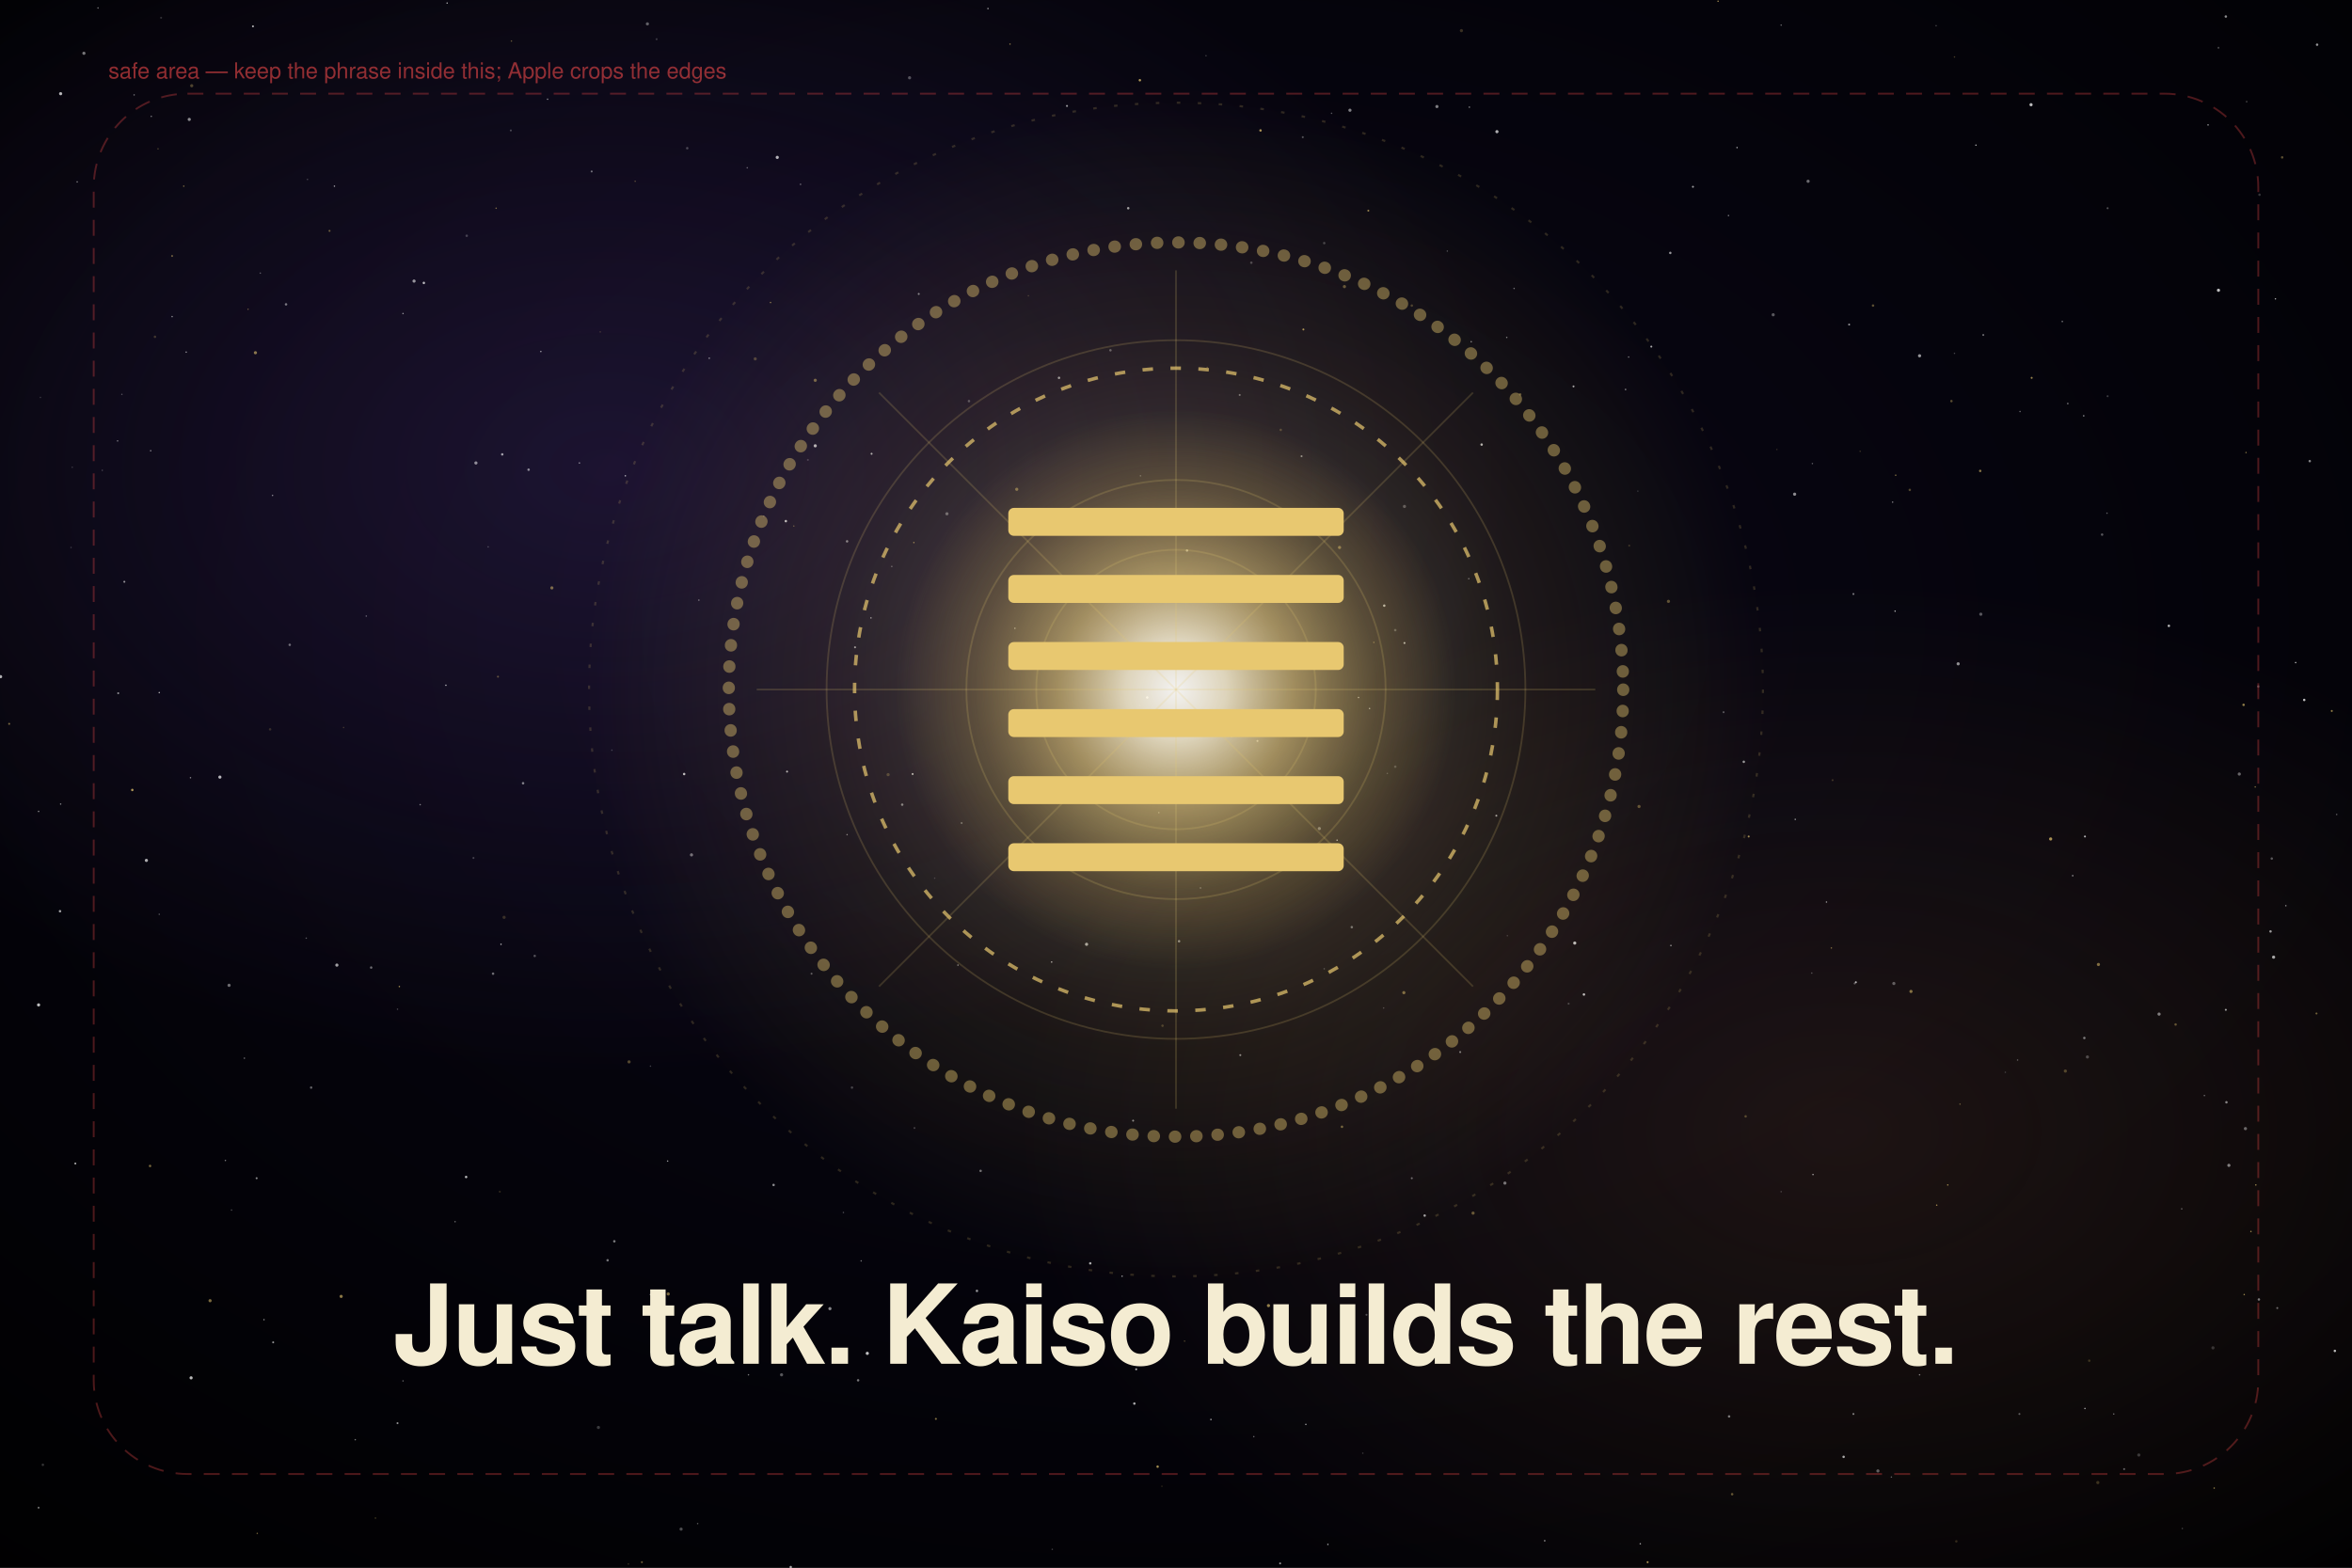
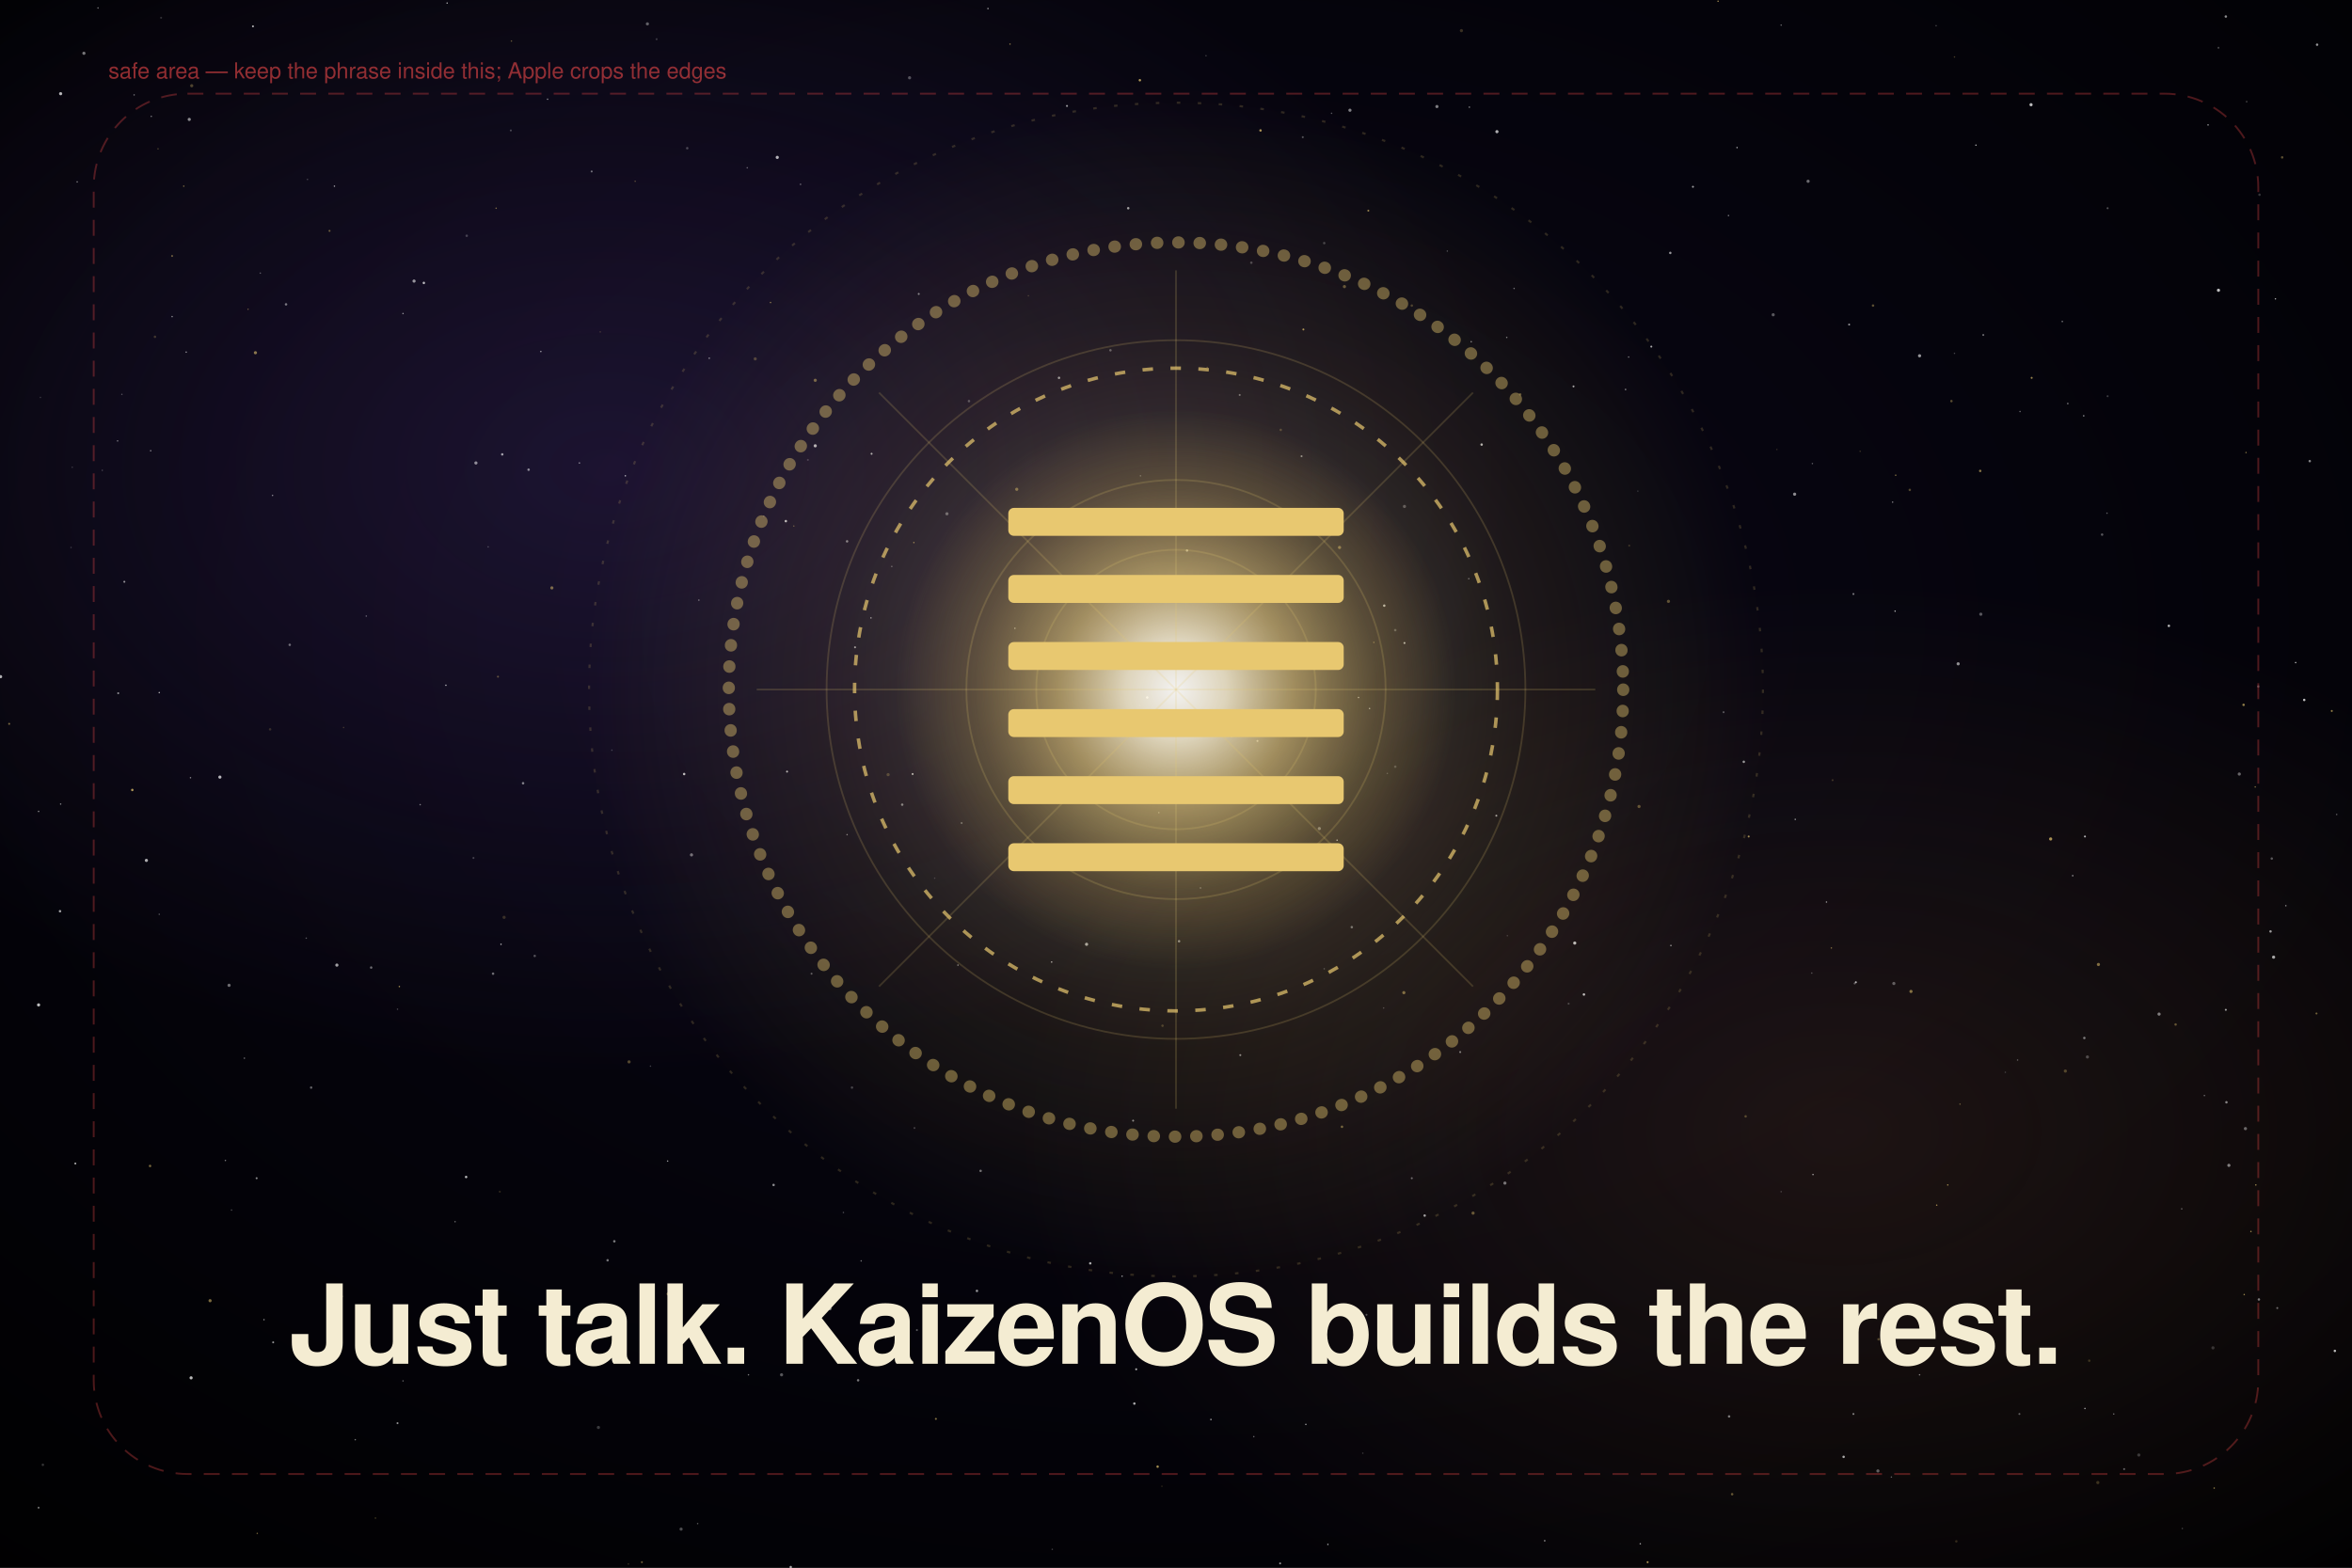
<svg xmlns="http://www.w3.org/2000/svg" width="3840" height="2560" viewBox="0 0 3840 2560">
  <defs>
    <radialGradient id="void" cx="0.5" cy="0.4" r="0.82">
      <stop offset="0%" stop-color="#0a0817" />
      <stop offset="55%" stop-color="#04030a" />
      <stop offset="100%" stop-color="#000000" />
    </radialGradient>
    <radialGradient id="neb1" cx="0.26" cy="0.3" r="0.55">
      <stop offset="0%" stop-color="#4b3278" stop-opacity="0.32" />
      <stop offset="70%" stop-color="#4b3278" stop-opacity="0" />
    </radialGradient>
    <radialGradient id="neb2" cx="0.78" cy="0.72" r="0.5">
      <stop offset="0%" stop-color="#785032" stop-opacity="0.22" />
      <stop offset="70%" stop-color="#785032" stop-opacity="0" />
    </radialGradient>
    <radialGradient id="pinealCore" cx="50%" cy="50%" r="50%">
      <stop offset="0%" stop-color="#ffffff" stop-opacity="0.92" />
      <stop offset="18%" stop-color="#fff5d6" stop-opacity="0.80" />
      <stop offset="42%" stop-color="#f1d27a" stop-opacity="0.52" />
      <stop offset="72%" stop-color="#c8a84e" stop-opacity="0.22" />
      <stop offset="100%" stop-color="#c8a84e" stop-opacity="0" />
    </radialGradient>
    <radialGradient id="pinealHalo" cx="50%" cy="50%" r="50%">
      <stop offset="0%" stop-color="#fff5d6" stop-opacity="0.34" />
      <stop offset="60%" stop-color="#c8a84e" stop-opacity="0.11" />
      <stop offset="100%" stop-color="#c8a84e" stop-opacity="0" />
    </radialGradient>
  </defs>
  <rect width="3840" height="2560" fill="#000000" />
  <rect width="3840" height="2560" fill="url(#void)" />
  <rect width="3840" height="2560" fill="url(#neb1)" />
  <rect width="3840" height="2560" fill="url(#neb2)" />
  <g id="stars">
    <circle cx="1852" cy="2292" r="2.0" fill="#ffffff" opacity="0.67" />
    <circle cx="777" cy="756" r="2.6" fill="#ffffff" opacity="0.53" />
    <circle cx="762" cy="385" r="2.0" fill="#ffffff" opacity="0.23" />
    <circle cx="3316" cy="171" r="2.6" fill="#ffffff" opacity="0.73" />
    <circle cx="2678" cy="2521" r="1.2" fill="#ffffff" opacity="0.65" />
    <circle cx="258" cy="243" r="1.2" fill="#e8c870" opacity="0.32" />
    <circle cx="123" cy="1900" r="1.6" fill="#ffffff" opacity="0.66" />
    <circle cx="2126" cy="957" r="1.6" fill="#ffffff" opacity="0.56" />
    <circle cx="1873" cy="1139" r="2.0" fill="#ffffff" opacity="0.75" />
    <circle cx="3441" cy="340" r="1.6" fill="#ffffff" opacity="0.31" />
    <circle cx="1183" cy="121" r="1.2" fill="#ffffff" opacity="0.24" />
    <circle cx="441" cy="1191" r="2.0" fill="#e8c870" opacity="0.19" />
    <circle cx="2805" cy="2" r="1.2" fill="#e8c870" opacity="0.7" />
    <circle cx="1925" cy="1537" r="2.0" fill="#ffffff" opacity="0.5" />
    <circle cx="813" cy="1105" r="1.6" fill="#e8c870" opacity="0.37" />
    <circle cx="1679" cy="483" r="1.2" fill="#e8c870" opacity="0.24" />
    <circle cx="245" cy="1904" r="2.0" fill="#e8c870" opacity="0.5" />
    <circle cx="1832" cy="2084" r="1.2" fill="#ffffff" opacity="0.62" />
    <circle cx="1717" cy="1571" r="1.2" fill="#ffffff" opacity="0.74" />
    <circle cx="1" cy="1105" r="2.6" fill="#ffffff" opacity="0.68" />
    <circle cx="863" cy="767" r="2.0" fill="#ffffff" opacity="0.52" />
    <circle cx="2363" cy="410" r="1.2" fill="#ffffff" opacity="0.3" />
    <circle cx="1057" cy="39" r="2.6" fill="#ffffff" opacity="0.35" />
    <circle cx="300" cy="304" r="1.2" fill="#e8c870" opacity="0.54" />
    <circle cx="63" cy="2462" r="1.6" fill="#ffffff" opacity="0.44" />
    <circle cx="2405" cy="1981" r="2.6" fill="#e8c870" opacity="0.4" />
    <circle cx="2569" cy="631" r="1.6" fill="#ffffff" opacity="0.65" />
    <circle cx="1021" cy="777" r="1.2" fill="#ffffff" opacity="0.72" />
    <circle cx="805" cy="1590" r="2.0" fill="#ffffff" opacity="0.42" />
    <circle cx="425" cy="446" r="1.2" fill="#ffffff" opacity="0.33" />
    <circle cx="3030" cy="1604" r="1.6" fill="#ffffff" opacity="0.7" />
    <circle cx="2011" cy="1201" r="2.6" fill="#e8c870" opacity="0.59" />
    <circle cx="281" cy="517" r="1.2" fill="#ffffff" opacity="0.55" />
    <circle cx="2522" cy="2516" r="1.2" fill="#ffffff" opacity="0.7" />
    <circle cx="835" cy="67" r="1.2" fill="#e8c870" opacity="0.43" />
    <circle cx="247" cy="190" r="1.2" fill="#ffffff" opacity="0.48" />
    <circle cx="538" cy="377" r="1.6" fill="#e8c870" opacity="0.44" />
    <circle cx="1355" cy="2137" r="2.6" fill="#ffffff" opacity="0.52" />
    <circle cx="3783" cy="73" r="2.0" fill="#ffffff" opacity="0.58" />
    <circle cx="137" cy="87" r="2.6" fill="#ffffff" opacity="0.45" />
    <circle cx="2992" cy="1274" r="1.6" fill="#e8c870" opacity="0.22" />
    <circle cx="1855" cy="2236" r="1.6" fill="#ffffff" opacity="0.69" />
    <circle cx="3019" cy="530" r="1.6" fill="#ffffff" opacity="0.57" />
    <circle cx="3689" cy="318" r="2.0" fill="#ffffff" opacity="0.2" />
    <circle cx="2047" cy="2346" r="1.2" fill="#ffffff" opacity="0.4" />
    <circle cx="2386" cy="50" r="2.6" fill="#e8c870" opacity="0.23" />
    <circle cx="473" cy="1053" r="2.0" fill="#ffffff" opacity="0.4" />
    <circle cx="3010" cy="2379" r="2.0" fill="#ffffff" opacity="0.66" />
    <circle cx="343" cy="2124" r="2.6" fill="#e8c870" opacity="0.52" />
    <circle cx="1969" cy="91" r="1.2" fill="#ffffff" opacity="0.24" />
    <circle cx="3194" cy="2517" r="2.0" fill="#e8c870" opacity="0.19" />
    <circle cx="1233" cy="586" r="2.6" fill="#e8c870" opacity="0.28" />
    <circle cx="3709" cy="1402" r="2.0" fill="#ffffff" opacity="0.32" />
    <circle cx="1657" cy="1026" r="1.2" fill="#ffffff" opacity="0.64" />
    <circle cx="3090" cy="820" r="1.2" fill="#ffffff" opacity="0.51" />
    <circle cx="1296" cy="859" r="1.2" fill="#e8c870" opacity="0.38" />
    <circle cx="3668" cy="166" r="1.2" fill="#ffffff" opacity="0.34" />
    <circle cx="692" cy="462" r="2.0" fill="#ffffff" opacity="0.71" />
    <circle cx="3403" cy="1695" r="2.0" fill="#ffffff" opacity="0.46" />
    <circle cx="1291" cy="2559" r="2.0" fill="#ffffff" opacity="0.65" />
    <circle cx="1139" cy="2488" r="1.2" fill="#ffffff" opacity="0.34" />
    <circle cx="1450" cy="1265" r="2.6" fill="#e8c870" opacity="0.26" />
    <circle cx="1862" cy="777" r="1.2" fill="#ffffff" opacity="0.33" />
    <circle cx="3191" cy="577" r="1.2" fill="#ffffff" opacity="0.25" />
    <circle cx="446" cy="2192" r="1.6" fill="#ffffff" opacity="0.57" />
    <circle cx="816" cy="1946" r="1.6" fill="#e8c870" opacity="0.19" />
    <circle cx="1934" cy="2190" r="1.2" fill="#e8c870" opacity="0.34" />
    <circle cx="1416" cy="2210" r="2.6" fill="#ffffff" opacity="0.75" />
    <circle cx="652" cy="1611" r="1.2" fill="#e8c870" opacity="0.71" />
    <circle cx="2958" cy="1589" r="1.2" fill="#ffffff" opacity="0.29" />
    <circle cx="3634" cy="27" r="2.0" fill="#ffffff" opacity="0.55" />
    <circle cx="2058" cy="1405" r="2.0" fill="#ffffff" opacity="0.74" />
    <circle cx="405" cy="505" r="1.2" fill="#e8c870" opacity="0.4" />
    <circle cx="359" cy="1269" r="2.6" fill="#ffffff" opacity="0.71" />
    <circle cx="1072" cy="64" r="1.6" fill="#ffffff" opacity="0.2" />
    <circle cx="1401" cy="2254" r="2.0" fill="#ffffff" opacity="0.46" />
    <circle cx="116" cy="894" r="1.2" fill="#ffffff" opacity="0.2" />
    <circle cx="2183" cy="1372" r="1.2" fill="#ffffff" opacity="0.75" />
    <circle cx="3688" cy="2122" r="2.0" fill="#ffffff" opacity="0.46" />
    <circle cx="2822" cy="352" r="1.2" fill="#ffffff" opacity="0.5" />
    <circle cx="3404" cy="2300" r="1.2" fill="#ffffff" opacity="0.66" />
    <circle cx="2293" cy="1050" r="1.6" fill="#ffffff" opacity="0.72" />
    <circle cx="3563" cy="2496" r="1.2" fill="#ffffff" opacity="0.26" />
    <circle cx="2231" cy="2147" r="1.6" fill="#ffffff" opacity="0.29" />
    <circle cx="2195" cy="468" r="2.6" fill="#e8c870" opacity="0.39" />
    <circle cx="2204" cy="180" r="2.6" fill="#ffffff" opacity="0.49" />
    <circle cx="2305" cy="499" r="2.0" fill="#e8c870" opacity="0.28" />
    <circle cx="3812" cy="2206" r="2.0" fill="#ffffff" opacity="0.73" />
    <circle cx="3782" cy="1655" r="1.6" fill="#e8c870" opacity="0.46" />
    <circle cx="1391" cy="1776" r="2.0" fill="#ffffff" opacity="0.24" />
    <circle cx="1718" cy="2530" r="1.2" fill="#ffffff" opacity="0.25" />
    <circle cx="3191" cy="93" r="1.2" fill="#e8c870" opacity="0.31" />
    <circle cx="2814" cy="1163" r="1.6" fill="#ffffff" opacity="0.32" />
    <circle cx="2043" cy="429" r="2.0" fill="#ffffff" opacity="0.25" />
    <circle cx="2090" cy="2553" r="1.6" fill="#ffffff" opacity="0.58" />
    <circle cx="3599" cy="1789" r="1.2" fill="#ffffff" opacity="0.42" />
    <circle cx="2168" cy="2522" r="1.2" fill="#ffffff" opacity="0.67" />
    <circle cx="2187" cy="894" r="2.6" fill="#e8c870" opacity="0.49" />
    <circle cx="2402" cy="558" r="1.2" fill="#ffffff" opacity="0.54" />
    <circle cx="1423" cy="741" r="1.6" fill="#ffffff" opacity="0.69" />
    <circle cx="797" cy="893" r="1.2" fill="#ffffff" opacity="0.26" />
    <circle cx="980" cy="542" r="1.2" fill="#e8c870" opacity="0.24" />
    <circle cx="3408" cy="1726" r="2.6" fill="#ffffff" opacity="0.25" />
    <circle cx="1649" cy="72" r="1.2" fill="#e8c870" opacity="0.57" />
    <circle cx="3732" cy="1479" r="1.2" fill="#ffffff" opacity="0.54" />
    <circle cx="1406" cy="2059" r="1.2" fill="#ffffff" opacity="0.45" />
    <circle cx="99" cy="153" r="2.6" fill="#ffffff" opacity="0.7" />
    <circle cx="1971" cy="600" r="1.2" fill="#e8c870" opacity="0.3" />
    <circle cx="3441" cy="647" r="1.6" fill="#ffffff" opacity="0.23" />
    <circle cx="253" cy="550" r="2.0" fill="#e8c870" opacity="0.24" />
    <circle cx="1601" cy="1912" r="2.0" fill="#ffffff" opacity="0.43" />
    <circle cx="2461" cy="1528" r="1.2" fill="#ffffff" opacity="0.2" />
    <circle cx="820" cy="742" r="2.0" fill="#ffffff" opacity="0.6" />
    <circle cx="1660" cy="799" r="2.6" fill="#e8c870" opacity="0.47" />
    <circle cx="63" cy="1325" r="1.2" fill="#ffffff" opacity="0.58" />
    <circle cx="3525" cy="1656" r="2.6" fill="#ffffff" opacity="0.47" />
    <circle cx="1396" cy="1057" r="1.6" fill="#ffffff" opacity="0.6" />
    <circle cx="3186" cy="655" r="2.0" fill="#e8c870" opacity="0.37" />
    <circle cx="2207" cy="1514" r="2.0" fill="#ffffff" opacity="0.41" />
    <circle cx="2959" cy="757" r="1.2" fill="#ffffff" opacity="0.35" />
    <circle cx="413" cy="43" r="1.6" fill="#ffffff" opacity="0.69" />
    <circle cx="203" cy="950" r="1.6" fill="#ffffff" opacity="0.56" />
    <circle cx="1383" cy="884" r="2.0" fill="#ffffff" opacity="0.48" />
    <circle cx="1595" cy="2108" r="2.0" fill="#ffffff" opacity="0.58" />
    <circle cx="3120" cy="1619" r="2.6" fill="#e8c870" opacity="0.53" />
    <circle cx="3026" cy="970" r="1.6" fill="#ffffff" opacity="0.47" />
    <circle cx="3118" cy="800" r="2.0" fill="#e8c870" opacity="0.33" />
    <circle cx="1129" cy="1396" r="2.6" fill="#ffffff" opacity="0.42" />
    <circle cx="2132" cy="2326" r="1.2" fill="#ffffff" opacity="0.64" />
    <circle cx="312" cy="2250" r="2.6" fill="#ffffff" opacity="0.72" />
    <circle cx="1582" cy="655" r="2.0" fill="#ffffff" opacity="0.28" />
    <circle cx="2029" cy="2219" r="2.6" fill="#ffffff" opacity="0.42" />
    <circle cx="2025" cy="1723" r="1.6" fill="#ffffff" opacity="0.52" />
    <circle cx="1497" cy="2172" r="1.6" fill="#ffffff" opacity="0.33" />
    <circle cx="3807" cy="1161" r="1.6" fill="#e8c870" opacity="0.62" />
    <circle cx="2399" cy="175" r="1.2" fill="#ffffff" opacity="0.57" />
    <circle cx="216" cy="1290" r="2.0" fill="#e8c870" opacity="0.74" />
    <circle cx="1307" cy="301" r="1.2" fill="#ffffff" opacity="0.45" />
    <circle cx="3094" cy="998" r="1.2" fill="#ffffff" opacity="0.71" />
    <circle cx="2960" cy="1918" r="1.2" fill="#ffffff" opacity="0.65" />
    <circle cx="2472" cy="471" r="1.2" fill="#ffffff" opacity="0.44" />
    <circle cx="834" cy="213" r="1.6" fill="#ffffff" opacity="0.25" />
    <circle cx="1813" cy="572" r="2.0" fill="#ffffff" opacity="0.33" />
    <circle cx="2384" cy="1718" r="1.6" fill="#ffffff" opacity="0.48" />
    <circle cx="561" cy="1188" r="1.2" fill="#e8c870" opacity="0.24" />
    <circle cx="3656" cy="1264" r="2.6" fill="#ffffff" opacity="0.38" />
    <circle cx="1112" cy="2497" r="2.6" fill="#ffffff" opacity="0.29" />
    <circle cx="1141" cy="980" r="1.2" fill="#ffffff" opacity="0.47" />
    <circle cx="2674" cy="802" r="1.2" fill="#ffffff" opacity="0.19" />
    <circle cx="1062" cy="1741" r="1.2" fill="#ffffff" opacity="0.24" />
    <circle cx="2218" cy="1139" r="1.2" fill="#ffffff" opacity="0.7" />
    <circle cx="658" cy="2255" r="1.2" fill="#ffffff" opacity="0.39" />
    <circle cx="1960" cy="1450" r="1.2" fill="#ffffff" opacity="0.46" />
    <circle cx="546" cy="304" r="1.2" fill="#ffffff" opacity="0.65" />
    <circle cx="3432" cy="873" r="2.0" fill="#ffffff" opacity="0.33" />
    <circle cx="3317" cy="617" r="1.6" fill="#e8c870" opacity="0.66" />
    <circle cx="2443" cy="1332" r="1.6" fill="#ffffff" opacity="0.61" />
    <circle cx="3771" cy="753" r="2.0" fill="#ffffff" opacity="0.51" />
    <circle cx="1892" cy="1327" r="1.2" fill="#ffffff" opacity="0.43" />
    <circle cx="2326" cy="1985" r="2.0" fill="#ffffff" opacity="0.62" />
    <circle cx="311" cy="1270" r="1.2" fill="#ffffff" opacity="0.52" />
    <circle cx="2847" cy="1244" r="2.0" fill="#ffffff" opacity="0.58" />
    <circle cx="1158" cy="585" r="1.2" fill="#ffffff" opacity="0.59" />
    <circle cx="1500" cy="480" r="1.6" fill="#ffffff" opacity="0.5" />
    <circle cx="3762" cy="1143" r="2.0" fill="#ffffff" opacity="0.75" />
    <circle cx="1877" cy="1300" r="1.2" fill="#ffffff" opacity="0.71" />
    <circle cx="3664" cy="2114" r="1.2" fill="#e8c870" opacity="0.65" />
    <circle cx="98" cy="1488" r="2.0" fill="#ffffff" opacity="0.63" />
    <circle cx="3026" cy="2309" r="1.6" fill="#ffffff" opacity="0.49" />
    <circle cx="3425" cy="2421" r="2.6" fill="#e8c870" opacity="0.23" />
    <circle cx="1861" cy="1152" r="1.2" fill="#e8c870" opacity="0.21" />
    <circle cx="649" cy="2324" r="1.6" fill="#ffffff" opacity="0.55" />
    <circle cx="3294" cy="1731" r="1.2" fill="#ffffff" opacity="0.35" />
    <circle cx="2234" cy="344" r="1.6" fill="#e8c870" opacity="0.6" />
    <circle cx="3682" cy="1285" r="1.2" fill="#e8c870" opacity="0.55" />
    <circle cx="399" cy="1728" r="1.2" fill="#ffffff" opacity="0.46" />
    <circle cx="3718" cy="2136" r="1.6" fill="#ffffff" opacity="0.4" />
    <circle cx="1383" cy="1363" r="1.2" fill="#ffffff" opacity="0.49" />
    <circle cx="2952" cy="296" r="2.6" fill="#ffffff" opacity="0.41" />
    <circle cx="3384" cy="1430" r="1.2" fill="#ffffff" opacity="0.66" />
    <circle cx="3639" cy="1903" r="2.6" fill="#ffffff" opacity="0.48" />
    <circle cx="2908" cy="41" r="1.2" fill="#ffffff" opacity="0.42" />
    <circle cx="598" cy="1006" r="1.2" fill="#ffffff" opacity="0.39" />
    <circle cx="686" cy="1314" r="1.2" fill="#ffffff" opacity="0.48" />
    <circle cx="1122" cy="242" r="2.0" fill="#ffffff" opacity="0.25" />
    <circle cx="2654" cy="636" r="1.2" fill="#ffffff" opacity="0.61" />
    <circle cx="70" cy="2392" r="2.0" fill="#ffffff" opacity="0.2" />
    <circle cx="445" cy="809" r="1.2" fill="#ffffff" opacity="0.52" />
    <circle cx="2457" cy="1932" r="2.6" fill="#ffffff" opacity="0.43" />
    <circle cx="3663" cy="1151" r="2.0" fill="#e8c870" opacity="0.61" />
    <circle cx="1276" cy="2245" r="2.6" fill="#ffffff" opacity="0.33" />
    <circle cx="3634" cy="1649" r="1.6" fill="#ffffff" opacity="0.62" />
    <circle cx="378" cy="1976" r="1.2" fill="#ffffff" opacity="0.3" />
    <circle cx="550" cy="1576" r="2.6" fill="#ffffff" opacity="0.62" />
    <circle cx="3226" cy="237" r="1.2" fill="#ffffff" opacity="0.68" />
    <circle cx="3707" cy="1521" r="2.0" fill="#ffffff" opacity="0.59" />
    <circle cx="2482" cy="644" r="2.0" fill="#e8c870" opacity="0.36" />
    <circle cx="1062" cy="2114" r="1.2" fill="#ffffff" opacity="0.75" />
    <circle cx="1091" cy="2113" r="2.6" fill="#e8c870" opacity="0.51" />
    <circle cx="730" cy="5" r="1.2" fill="#ffffff" opacity="0.66" />
    <circle cx="3367" cy="525" r="1.2" fill="#ffffff" opacity="0.53" />
    <circle cx="2162" cy="397" r="2.0" fill="#ffffff" opacity="0.23" />
    <circle cx="3066" cy="2402" r="2.6" fill="#ffffff" opacity="0.35" />
    <circle cx="3233" cy="769" r="2.0" fill="#e8c870" opacity="0.57" />
    <circle cx="3200" cy="1803" r="1.2" fill="#e8c870" opacity="0.42" />
    <circle cx="2024" cy="645" r="1.6" fill="#ffffff" opacity="0.41" />
    <circle cx="2278" cy="1252" r="2.0" fill="#ffffff" opacity="0.22" />
    <circle cx="304" cy="575" r="1.2" fill="#ffffff" opacity="0.57" />
    <circle cx="3058" cy="499" r="2.0" fill="#e8c870" opacity="0.39" />
    <circle cx="2908" cy="1946" r="1.2" fill="#ffffff" opacity="0.24" />
    <circle cx="3161" cy="42" r="1.2" fill="#ffffff" opacity="0.27" />
    <circle cx="2571" cy="1540" r="2.6" fill="#ffffff" opacity="0.72" />
    <circle cx="3092" cy="1606" r="2.6" fill="#ffffff" opacity="0.33" />
    <circle cx="818" cy="1542" r="1.2" fill="#ffffff" opacity="0.72" />
    <circle cx="2305" cy="1924" r="1.6" fill="#ffffff" opacity="0.4" />
    <circle cx="417" cy="576" r="2.6" fill="#e8c870" opacity="0.57" />
    <circle cx="2901" cy="734" r="1.2" fill="#e8c870" opacity="0.2" />
    <circle cx="1897" cy="2427" r="1.2" fill="#e8c870" opacity="0.2" />
    <circle cx="508" cy="1776" r="2.0" fill="#ffffff" opacity="0.37" />
    <circle cx="3372" cy="1749" r="2.6" fill="#e8c870" opacity="0.3" />
    <circle cx="606" cy="1580" r="2.0" fill="#ffffff" opacity="0.41" />
    <circle cx="63" cy="1641" r="2.6" fill="#ffffff" opacity="0.74" />
    <circle cx="3234" cy="1003" r="2.6" fill="#ffffff" opacity="0.33" />
    <circle cx="773" cy="1401" r="1.6" fill="#ffffff" opacity="0.24" />
    <circle cx="1546" cy="839" r="2.6" fill="#ffffff" opacity="0.35" />
    <circle cx="420" cy="2504" r="1.2" fill="#e8c870" opacity="0.49" />
    <circle cx="1222" cy="2245" r="1.2" fill="#ffffff" opacity="0.47" />
    <circle cx="580" cy="2351" r="1.2" fill="#ffffff" opacity="0.47" />
    <circle cx="2930" cy="807" r="2.6" fill="#ffffff" opacity="0.54" />
    <circle cx="810" cy="340" r="1.2" fill="#e8c870" opacity="0.51" />
    <circle cx="2855" cy="1366" r="1.6" fill="#e8c870" opacity="0.68" />
    <circle cx="1090" cy="1896" r="1.2" fill="#ffffff" opacity="0.6" />
    <circle cx="977" cy="2331" r="2.6" fill="#ffffff" opacity="0.22" />
    <circle cx="3748" cy="1082" r="1.2" fill="#ffffff" opacity="0.75" />
    <circle cx="3348" cy="1370" r="2.6" fill="#e8c870" opacity="0.71" />
    <circle cx="15" cy="1182" r="1.6" fill="#e8c870" opacity="0.51" />
    <circle cx="3402" cy="679" r="1.2" fill="#ffffff" opacity="0.64" />
    <circle cx="1861" cy="131" r="2.0" fill="#e8c870" opacity="0.74" />
    <circle cx="2696" cy="566" r="1.6" fill="#ffffff" opacity="0.66" />
    <circle cx="3712" cy="1563" r="2.6" fill="#ffffff" opacity="0.64" />
    <circle cx="66" cy="649" r="1.2" fill="#ffffff" opacity="0.2" />
    <circle cx="2162" cy="1582" r="1.2" fill="#ffffff" opacity="0.28" />
    <circle cx="2128" cy="538" r="1.6" fill="#e8c870" opacity="0.71" />
    <circle cx="219" cy="155" r="1.2" fill="#ffffff" opacity="0.46" />
    <circle cx="419" cy="1924" r="1.6" fill="#ffffff" opacity="0.54" />
    <circle cx="2823" cy="2313" r="2.0" fill="#ffffff" opacity="0.46" />
    <circle cx="1898" cy="1675" r="2.0" fill="#e8c870" opacity="0.25" />
    <circle cx="2154" cy="1353" r="2.6" fill="#ffffff" opacity="0.42" />
    <circle cx="99" cy="1313" r="1.2" fill="#ffffff" opacity="0.53" />
    <circle cx="1774" cy="1542" r="2.6" fill="#ffffff" opacity="0.63" />
    <circle cx="3615" cy="2430" r="1.2" fill="#e8c870" opacity="0.66" />
    <circle cx="992" cy="2058" r="2.0" fill="#ffffff" opacity="0.45" />
    <circle cx="431" cy="2155" r="1.2" fill="#ffffff" opacity="0.55" />
    <circle cx="966" cy="280" r="1.6" fill="#ffffff" opacity="0.42" />
    <circle cx="3298" cy="672" r="1.2" fill="#ffffff" opacity="0.42" />
    <circle cx="502" cy="293" r="1.2" fill="#ffffff" opacity="0.25" />
    <circle cx="3613" cy="2201" r="2.6" fill="#ffffff" opacity="0.18" />
    <circle cx="999" cy="1225" r="1.2" fill="#ffffff" opacity="0.22" />
    <circle cx="3666" cy="1843" r="2.6" fill="#ffffff" opacity="0.38" />
    <circle cx="2398" cy="945" r="1.2" fill="#ffffff" opacity="0.44" />
    <circle cx="1285" cy="1260" r="1.6" fill="#ffffff" opacity="0.71" />
    <circle cx="3180" cy="1935" r="1.2" fill="#e8c870" opacity="0.67" />
    <circle cx="2836" cy="241" r="1.2" fill="#ffffff" opacity="0.67" />
    <circle cx="3683" cy="1935" r="1.2" fill="#e8c870" opacity="0.68" />
    <circle cx="2293" cy="827" r="2.6" fill="#ffffff" opacity="0.29" />
    <circle cx="3605" cy="204" r="1.2" fill="#ffffff" opacity="0.65" />
    <circle cx="3687" cy="1121" r="2.0" fill="#ffffff" opacity="0.26" />
    <circle cx="2850" cy="1823" r="2.0" fill="#e8c870" opacity="0.31" />
    <circle cx="1258" cy="494" r="1.2" fill="#e8c870" opacity="0.59" />
    <circle cx="2053" cy="1210" r="1.6" fill="#ffffff" opacity="0.56" />
    <circle cx="3622" cy="474" r="2.6" fill="#ffffff" opacity="0.74" />
    <circle cx="3667" cy="739" r="1.2" fill="#e8c870" opacity="0.54" />
    <circle cx="368" cy="1895" r="1.2" fill="#ffffff" opacity="0.48" />
    <circle cx="2174" cy="185" r="1.2" fill="#ffffff" opacity="0.34" />
    <circle cx="1027" cy="1734" r="2.6" fill="#e8c870" opacity="0.34" />
    <circle cx="3095" cy="776" r="1.2" fill="#e8c870" opacity="0.6" />
    <circle cx="118" cy="763" r="1.2" fill="#ffffff" opacity="0.2" />
    <circle cx="1890" cy="2395" r="2.0" fill="#e8c870" opacity="0.69" />
    <circle cx="246" cy="736" r="1.2" fill="#ffffff" opacity="0.55" />
    <circle cx="1473" cy="1314" r="2.0" fill="#ffffff" opacity="0.47" />
    <circle cx="2071" cy="2132" r="2.6" fill="#e8c870" opacity="0.62" />
    <circle cx="676" cy="459" r="2.6" fill="#ffffff" opacity="0.56" />
    <circle cx="2243" cy="1049" r="1.2" fill="#e8c870" opacity="0.49" />
    <circle cx="3492" cy="2376" r="2.6" fill="#ffffff" opacity="0.2" />
    <circle cx="2444" cy="215" r="2.6" fill="#ffffff" opacity="0.68" />
    <circle cx="1331" cy="621" r="2.6" fill="#e8c870" opacity="0.46" />
    <circle cx="1780" cy="2063" r="2.0" fill="#ffffff" opacity="0.67" />
    <circle cx="126" cy="297" r="1.2" fill="#ffffff" opacity="0.5" />
    <circle cx="2225" cy="2373" r="1.2" fill="#ffffff" opacity="0.21" />
    <circle cx="1742" cy="173" r="1.6" fill="#ffffff" opacity="0.6" />
    <circle cx="3197" cy="1084" r="2.6" fill="#ffffff" opacity="0.55" />
    <circle cx="2091" cy="702" r="2.0" fill="#e8c870" opacity="0.27" />
    <circle cx="2828" cy="2440" r="2.0" fill="#e8c870" opacity="0.41" />
    <circle cx="1492" cy="886" r="1.2" fill="#e8c870" opacity="0.61" />
    <circle cx="2460" cy="551" r="1.2" fill="#ffffff" opacity="0.48" />
    <circle cx="160" cy="13" r="1.2" fill="#ffffff" opacity="0.48" />
    <circle cx="374" cy="1609" r="2.6" fill="#ffffff" opacity="0.42" />
    <circle cx="313" cy="140" r="2.6" fill="#e8c870" opacity="0.32" />
    <circle cx="2260" cy="989" r="2.0" fill="#ffffff" opacity="0.71" />
    <circle cx="1490" cy="1264" r="1.6" fill="#ffffff" opacity="0.71" />
    <circle cx="894" cy="162" r="1.2" fill="#ffffff" opacity="0.55" />
    <circle cx="239" cy="1405" r="2.6" fill="#ffffff" opacity="0.67" />
    <circle cx="2419" cy="726" r="2.0" fill="#ffffff" opacity="0.71" />
    <circle cx="873" cy="1561" r="2.0" fill="#ffffff" opacity="0.3" />
    <circle cx="1422" cy="1009" r="1.2" fill="#ffffff" opacity="0.64" />
    <circle cx="1966" cy="834" r="2.0" fill="#e8c870" opacity="0.45" />
    <circle cx="1263" cy="1935" r="2.0" fill="#ffffff" opacity="0.54" />
    <circle cx="743" cy="1995" r="1.2" fill="#ffffff" opacity="0.42" />
    <circle cx="193" cy="1132" r="1.6" fill="#ffffff" opacity="0.53" />
    <circle cx="2125" cy="745" r="1.6" fill="#ffffff" opacity="0.5" />
    <circle cx="2660" cy="891" r="1.6" fill="#e8c870" opacity="0.21" />
    <circle cx="2982" cy="1473" r="1.2" fill="#ffffff" opacity="0.59" />
    <circle cx="3715" cy="488" r="1.2" fill="#ffffff" opacity="0.66" />
    <circle cx="1842" cy="340" r="2.0" fill="#ffffff" opacity="0.62" />
    <circle cx="2127" cy="224" r="1.6" fill="#ffffff" opacity="0.32" />
    <circle cx="167" cy="768" r="1.2" fill="#ffffff" opacity="0.25" />
    <circle cx="854" cy="1279" r="2.0" fill="#ffffff" opacity="0.49" />
    <circle cx="557" cy="2117" r="2.6" fill="#e8c870" opacity="0.59" />
    <circle cx="2728" cy="1544" r="1.2" fill="#ffffff" opacity="0.66" />
    <circle cx="2191" cy="1840" r="2.0" fill="#e8c870" opacity="0.47" />
    <circle cx="1456" cy="925" r="1.2" fill="#ffffff" opacity="0.38" />
    <circle cx="883" cy="574" r="1.2" fill="#ffffff" opacity="0.61" />
    <circle cx="1977" cy="2318" r="1.2" fill="#ffffff" opacity="0.74" />
    <circle cx="1220" cy="274" r="1.2" fill="#ffffff" opacity="0.38" />
    <circle cx="500" cy="1532" r="1.2" fill="#ffffff" opacity="0.33" />
    <circle cx="3274" cy="1751" r="1.2" fill="#ffffff" opacity="0.21" />
    <circle cx="1570" cy="1344" r="1.6" fill="#ffffff" opacity="0.34" />
    <circle cx="649" cy="1648" r="1.2" fill="#ffffff" opacity="0.28" />
    <circle cx="2724" cy="982" r="2.6" fill="#e8c870" opacity="0.37" />
    <circle cx="1729" cy="617" r="2.0" fill="#ffffff" opacity="0.58" />
    <circle cx="2265" cy="1263" r="1.2" fill="#ffffff" opacity="0.25" />
    <circle cx="3726" cy="257" r="2.0" fill="#e8c870" opacity="0.39" />
    <circle cx="3468" cy="2399" r="1.6" fill="#ffffff" opacity="0.37" />
    <circle cx="1037" cy="296" r="1.2" fill="#e8c870" opacity="0.36" />
    <circle cx="1528" cy="2317" r="1.6" fill="#e8c870" opacity="0.56" />
    <circle cx="761" cy="1922" r="2.0" fill="#ffffff" opacity="0.72" />
    <circle cx="1485" cy="127" r="2.6" fill="#ffffff" opacity="0.3" />
    <circle cx="309" cy="195" r="2.6" fill="#ffffff" opacity="0.53" />
    <circle cx="260" cy="1131" r="1.2" fill="#ffffff" opacity="0.68" />
    <circle cx="1564" cy="1576" r="1.2" fill="#ffffff" opacity="0.57" />
    <circle cx="1117" cy="1264" r="2.0" fill="#ffffff" opacity="0.74" />
    <circle cx="613" cy="2479" r="1.2" fill="#e8c870" opacity="0.33" />
    <circle cx="901" cy="960" r="2.6" fill="#e8c870" opacity="0.49" />
    <circle cx="1613" cy="14" r="1.2" fill="#ffffff" opacity="0.66" />
    <circle cx="3134" cy="2245" r="1.2" fill="#ffffff" opacity="0.5" />
    <circle cx="3404" cy="1366" r="1.6" fill="#ffffff" opacity="0.69" />
    <circle cx="1283" cy="851" r="2.0" fill="#ffffff" opacity="0.73" />
    <circle cx="3376" cy="659" r="1.2" fill="#ffffff" opacity="0.57" />
    <circle cx="3297" cy="2309" r="1.6" fill="#ffffff" opacity="0.34" />
    <circle cx="3067" cy="2187" r="2.0" fill="#e8c870" opacity="0.32" />
    <circle cx="1331" cy="728" r="2.6" fill="#ffffff" opacity="0.68" />
    <circle cx="281" cy="418" r="1.6" fill="#e8c870" opacity="0.44" />
    <circle cx="3162" cy="1968" r="1.2" fill="#e8c870" opacity="0.67" />
    <circle cx="3562" cy="1974" r="1.2" fill="#ffffff" opacity="0.41" />
    <circle cx="3028" cy="1606" r="1.6" fill="#ffffff" opacity="0.32" />
    <circle cx="2931" cy="1338" r="1.2" fill="#ffffff" opacity="0.61" />
    <circle cx="3451" cy="2309" r="1.2" fill="#ffffff" opacity="0.42" />
    <circle cx="2895" cy="514" r="2.6" fill="#ffffff" opacity="0.33" />
    <circle cx="658" cy="512" r="1.2" fill="#ffffff" opacity="0.56" />
    <circle cx="946" cy="756" r="1.2" fill="#ffffff" opacity="0.58" />
    <circle cx="3238" cy="547" r="1.6" fill="#ffffff" opacity="0.42" />
    <circle cx="2586" cy="1624" r="2.0" fill="#ffffff" opacity="0.74" />
    <circle cx="199" cy="644" r="1.2" fill="#ffffff" opacity="0.29" />
    <circle cx="1460" cy="2205" r="1.2" fill="#ffffff" opacity="0.7" />
    <circle cx="3411" cy="2222" r="2.0" fill="#e8c870" opacity="0.22" />
    <circle cx="1797" cy="1162" r="1.2" fill="#ffffff" opacity="0.53" />
    <circle cx="3134" cy="581" r="2.6" fill="#ffffff" opacity="0.58" />
    <circle cx="2236" cy="1157" r="1.2" fill="#ffffff" opacity="0.66" />
    <circle cx="2278" cy="1029" r="2.0" fill="#ffffff" opacity="0.27" />
    <circle cx="3622" cy="78" r="1.6" fill="#ffffff" opacity="0.26" />
    <circle cx="2561" cy="1639" r="1.6" fill="#ffffff" opacity="0.23" />
    <circle cx="823" cy="1498" r="2.6" fill="#e8c870" opacity="0.21" />
    <circle cx="263" cy="29" r="1.6" fill="#ffffff" opacity="0.18" />
    <circle cx="1377" cy="1980" r="1.2" fill="#ffffff" opacity="0.3" />
    <circle cx="3552" cy="1673" r="2.0" fill="#e8c870" opacity="0.38" />
    <circle cx="2292" cy="1621" r="2.6" fill="#e8c870" opacity="0.49" />
    <circle cx="2690" cy="2551" r="1.6" fill="#e8c870" opacity="0.72" />
    <circle cx="3541" cy="1022" r="2.0" fill="#ffffff" opacity="0.72" />
    <circle cx="192" cy="720" r="1.2" fill="#ffffff" opacity="0.49" />
    <circle cx="2764" cy="305" r="1.6" fill="#ffffff" opacity="0.61" />
    <circle cx="1269" cy="257" r="2.6" fill="#ffffff" opacity="0.69" />
    <circle cx="260" cy="1493" r="1.2" fill="#ffffff" opacity="0.33" />
    <circle cx="1003" cy="2027" r="2.0" fill="#ffffff" opacity="0.48" />
    <circle cx="2727" cy="413" r="2.0" fill="#ffffff" opacity="0.58" />
    <circle cx="1026" cy="2554" r="1.2" fill="#e8c870" opacity="0.26" />
    <circle cx="1325" cy="1590" r="1.6" fill="#ffffff" opacity="0.34" />
    <circle cx="1493" cy="1842" r="1.6" fill="#ffffff" opacity="0.22" />
    <circle cx="2676" cy="1317" r="2.6" fill="#e8c870" opacity="0.37" />
    <circle cx="3037" cy="737" r="1.2" fill="#e8c870" opacity="0.25" />
    <circle cx="1247" cy="843" r="1.2" fill="#ffffff" opacity="0.27" />
    <circle cx="1526" cy="1434" r="1.2" fill="#ffffff" opacity="0.19" />
    <circle cx="2058" cy="213" r="2.0" fill="#e8c870" opacity="0.72" />
    <circle cx="3440" cy="838" r="1.2" fill="#ffffff" opacity="0.36" />
    <circle cx="3088" cy="2412" r="1.2" fill="#ffffff" opacity="0.36" />
    <circle cx="1938" cy="899" r="2.0" fill="#ffffff" opacity="0.58" />
    <circle cx="728" cy="1119" r="1.2" fill="#ffffff" opacity="0.72" />
    <circle cx="1319" cy="751" r="1.6" fill="#ffffff" opacity="0.19" />
    <circle cx="2990" cy="1548" r="1.2" fill="#e8c870" opacity="0.53" />
    <circle cx="3635" cy="1800" r="2.0" fill="#ffffff" opacity="0.5" />
    <circle cx="467" cy="497" r="2.0" fill="#ffffff" opacity="0.45" />
    <circle cx="3426" cy="1575" r="2.6" fill="#e8c870" opacity="0.52" />
    <circle cx="2346" cy="174" r="2.6" fill="#ffffff" opacity="0.48" />
    <circle cx="1850" cy="1830" r="1.6" fill="#ffffff" opacity="0.52" />
    <circle cx="3815" cy="1330" r="1.2" fill="#ffffff" opacity="0.37" />
    <circle cx="1048" cy="2551" r="1.6" fill="#e8c870" opacity="0.45" />
    <circle cx="2259" cy="1646" r="1.2" fill="#ffffff" opacity="0.25" />
    <circle cx="3675" cy="2011" r="1.2" fill="#e8c870" opacity="0.66" />
    <circle cx="2659" cy="583" r="1.2" fill="#ffffff" opacity="0.47" />
  </g>
  <g transform="translate(1920,1126) scale(5.7043)">
    <circle cx="0" cy="0" r="170" fill="url(#pinealHalo)" />
    <circle cx="0" cy="0" r="80" fill="url(#pinealCore)" />
    <g fill="none" stroke="#e8c870" stroke-width="0.5" stroke-opacity="0.18">
      <line x1="0" y1="-120" x2="0" y2="120" />
      <line x1="-120" y1="0" x2="120" y2="0" />
      <line x1="-85" y1="-85" x2="85" y2="85" />
      <line x1="-85" y1="85" x2="85" y2="-85" />
      <circle cx="0" cy="0" r="40" />
      <circle cx="0" cy="0" r="60" />
      <circle cx="0" cy="0" r="100" />
    </g>
    <circle cx="0" cy="0" r="92" fill="none" stroke="#e8c870" stroke-opacity="0.7" stroke-width="1" stroke-dasharray="3 5" />
    <circle cx="0" cy="0" r="128" fill="none" stroke="#e8c870" stroke-opacity="0.42" stroke-width="3.5" stroke-dasharray="0.1 6" stroke-linecap="round" />
    <circle cx="0" cy="0" r="168" fill="none" stroke="#e8c870" stroke-opacity="0.18" stroke-width="0.6" stroke-dasharray="1 5" />
    <g transform="scale(0.8)">
      <rect x="-60" y="-65" width="120" height="10" rx="2" fill="#e8c870" />
      <rect x="-60" y="-41" width="120" height="10" rx="2" fill="#e8c870" />
      <rect x="-60" y="-17" width="120" height="10" rx="2" fill="#e8c870" />
      <rect x="-60" y="7" width="120" height="10" rx="2" fill="#e8c870" />
      <rect x="-60" y="31" width="120" height="10" rx="2" fill="#e8c870" />
      <rect x="-60" y="55" width="120" height="10" rx="2" fill="#e8c870" />
    </g>
  </g>
-   <text x="1920" y="2227" text-anchor="middle" font-family="SF Pro Display, Helvetica Neue, Helvetica, Arial, sans-serif" font-size="180" font-weight="700" letter-spacing="-3" fill="#f4ecd2">Just talk. Kaiso builds the rest.</text>
+   <text x="1920" y="2227" text-anchor="middle" font-family="SF Pro Display, Helvetica Neue, Helvetica, Arial, sans-serif" font-size="180" font-weight="700" letter-spacing="-3" fill="#f4ecd2">Just talk. KaizenOS builds the rest.</text>
  <rect x="153" y="153" width="3534" height="2254" rx="153" fill="none" stroke="#ff4d4d" stroke-opacity="0.3" stroke-width="3" stroke-dasharray="26 20" />
  <text x="177" y="128" text-anchor="start" font-family="SF Pro Text, Helvetica Neue, Helvetica, Arial, sans-serif" font-size="36" fill="#ff4d4d" opacity="0.55">safe area — keep the phrase inside this; Apple crops the edges</text>
</svg>
